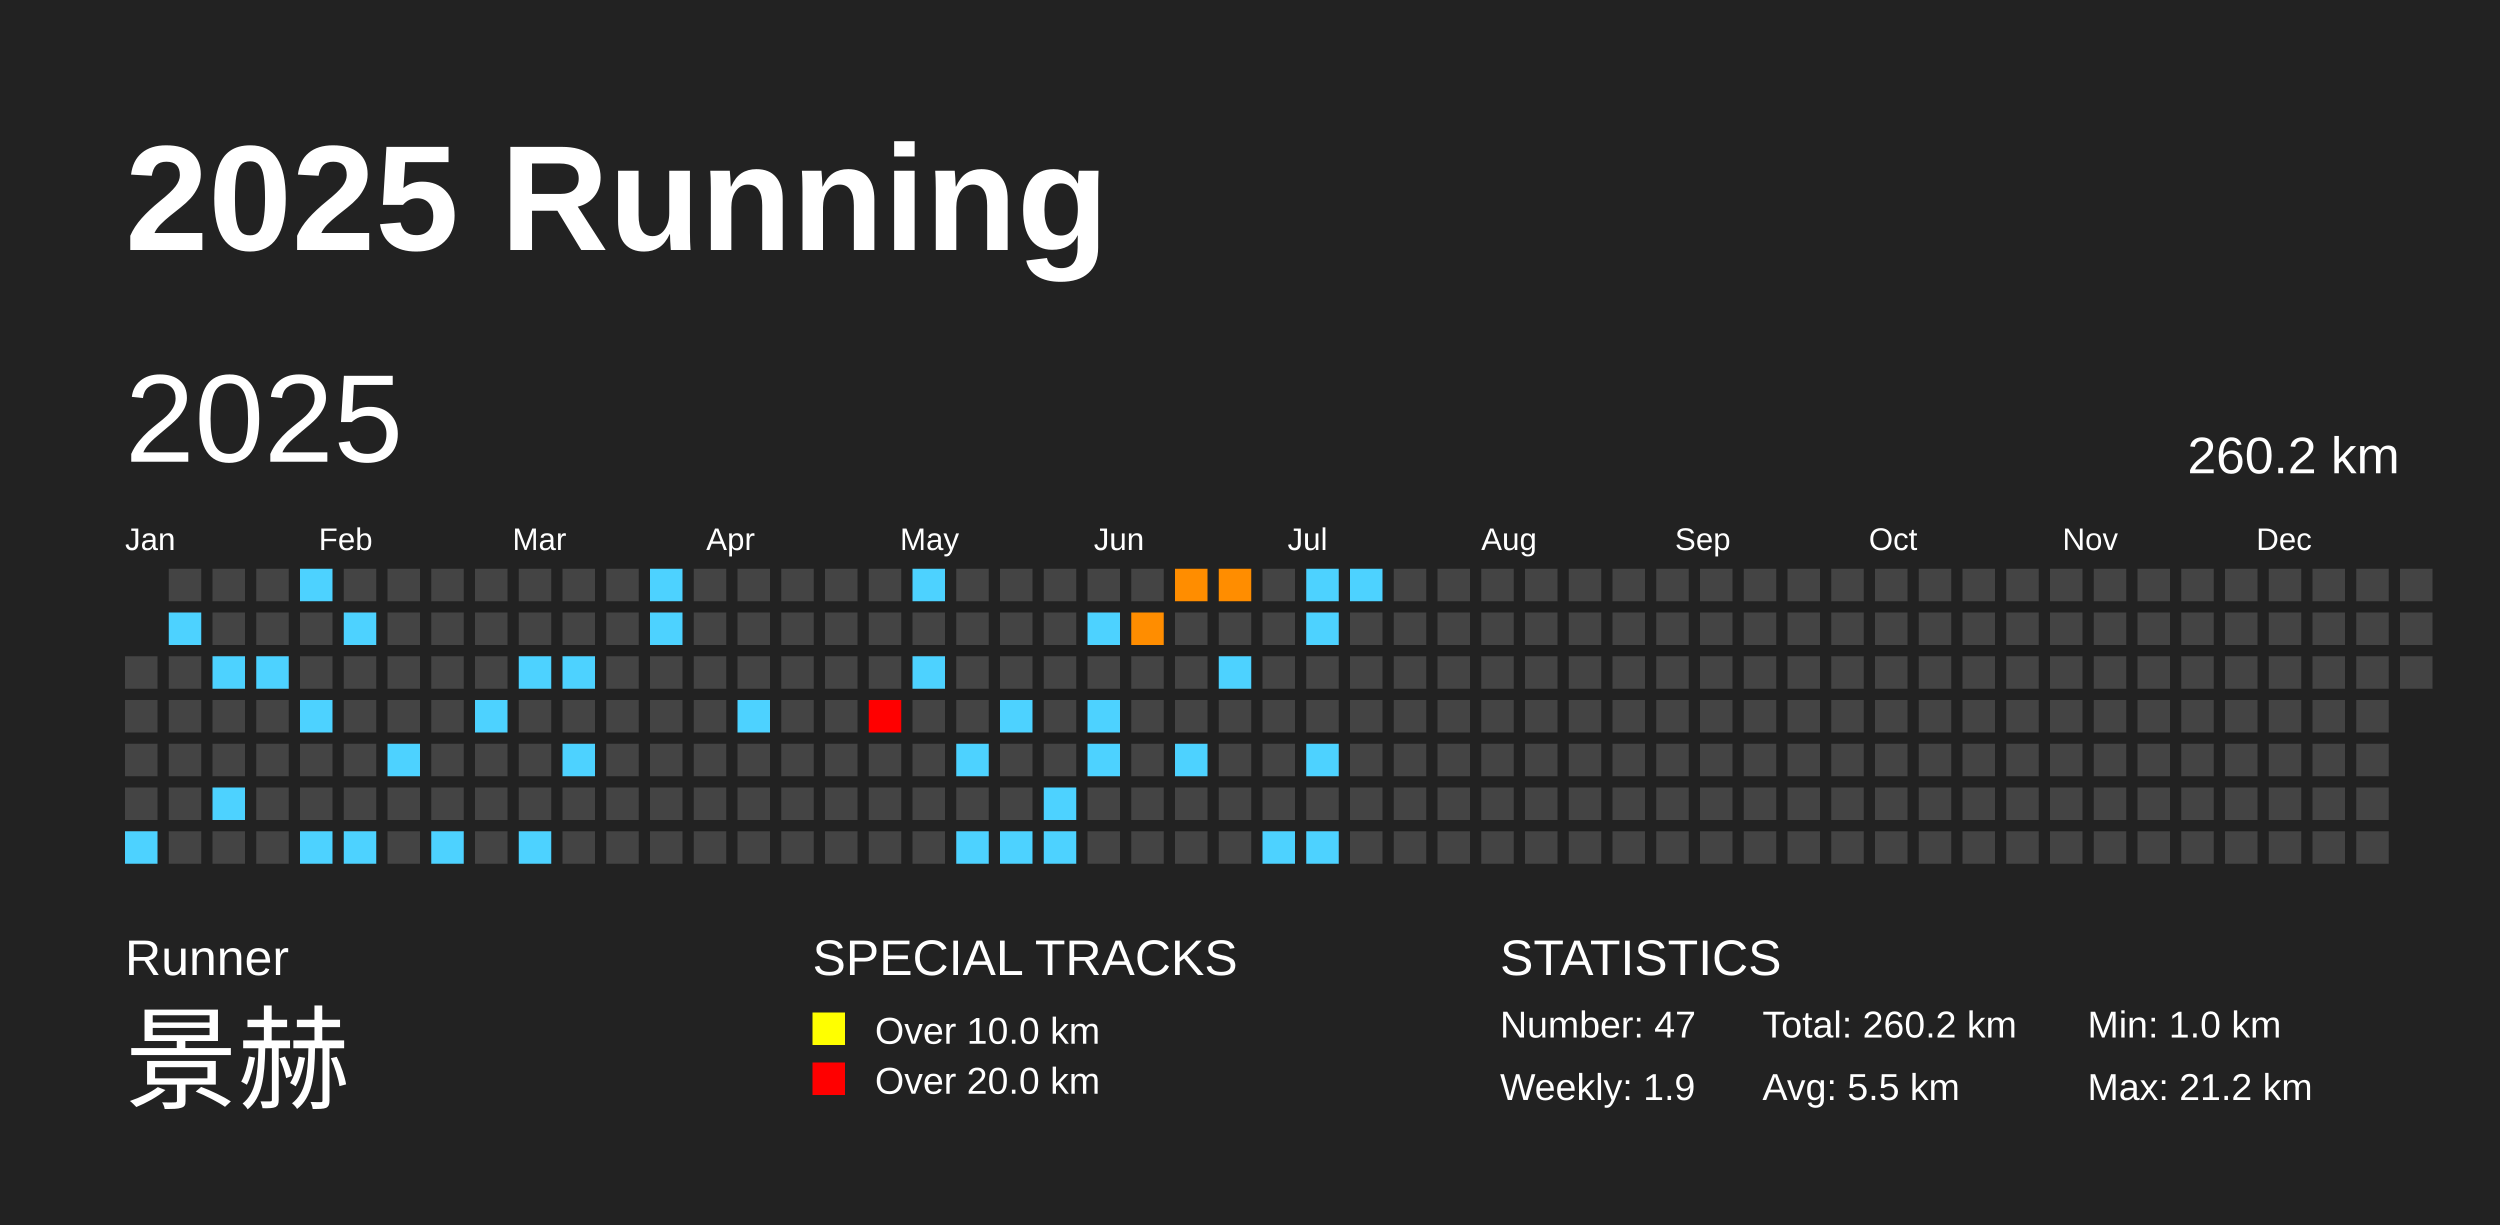
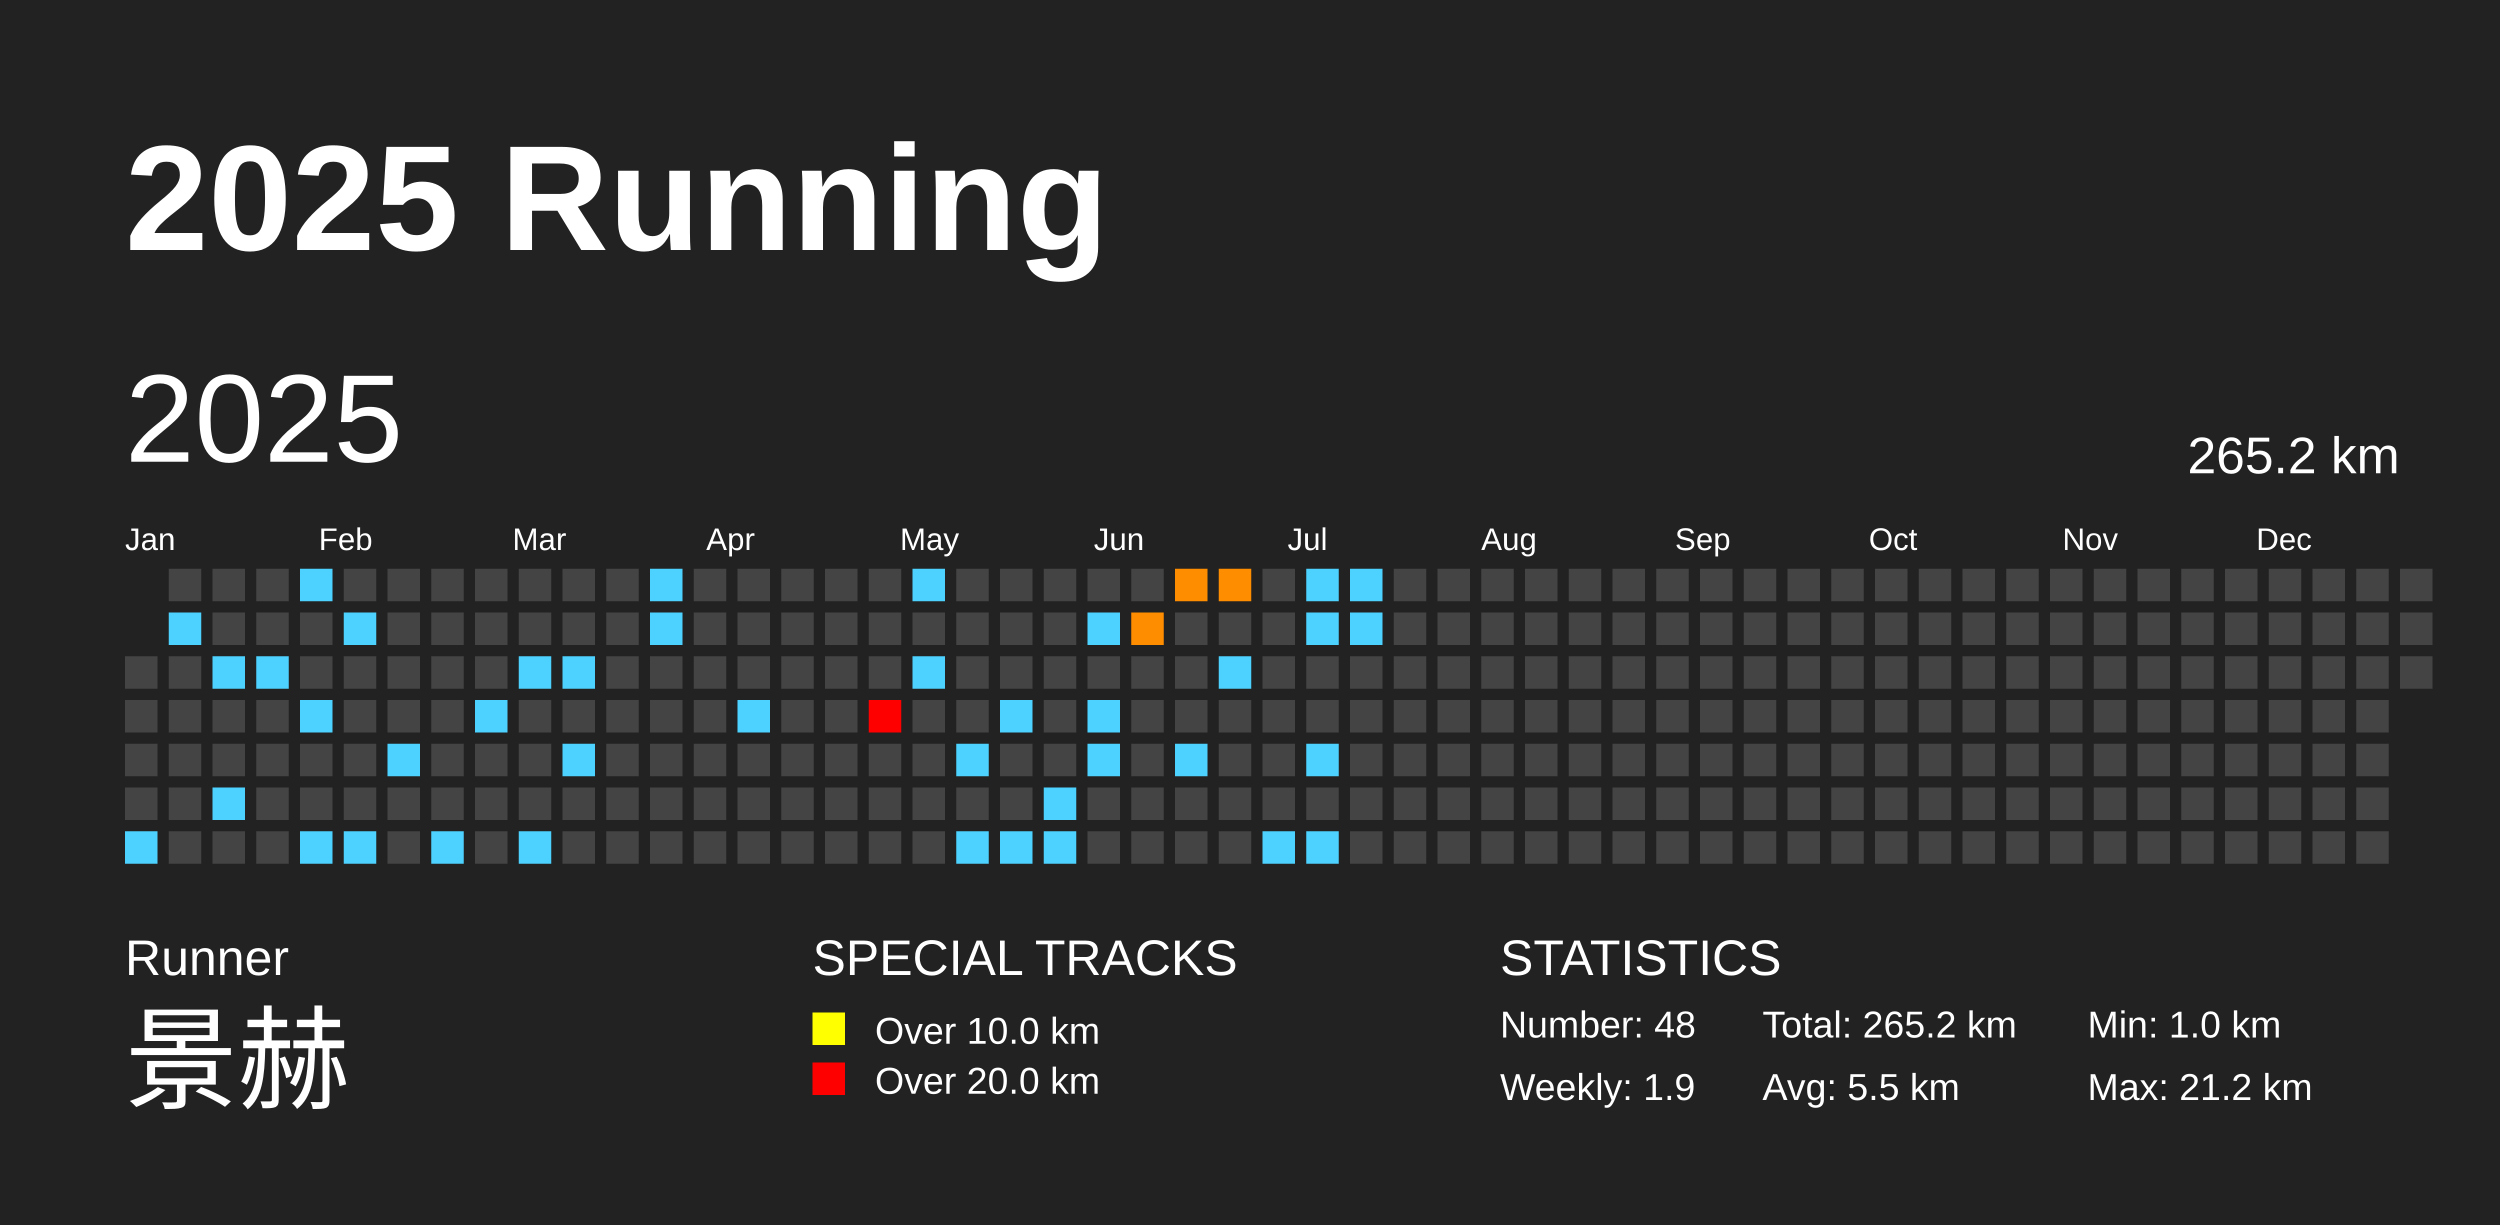
<svg xmlns="http://www.w3.org/2000/svg" baseProfile="full" height="98mm" version="1.1" viewBox="0,0,200,98" width="200mm">
  <defs />
  <rect fill="#222222" height="98" width="200" x="0" y="0" />
  <text fill="#FFFFFF" style="font-size:12px; font-family:Arial; font-weight:bold;" x="10" y="20">2025 Running</text>
  <text fill="#FFFFFF" style="font-size:4px; font-family:Arial" x="10" y="78">Runner</text>
  <text fill="#FFFFFF" style="font-size:9px; font-family:Arial" x="10" y="88">景赫</text>
  <text fill="#FFFFFF" style="font-size:4px; font-family:Arial" x="65" y="78">SPECIAL TRACKS</text>
  <rect fill="yellow" height="2.6" width="2.6" x="65" y="81" />
  <text fill="#FFFFFF" style="font-size:3px; font-family:Arial" x="70" y="83.5">Over 10.0 km</text>
  <rect fill="red" height="2.6" width="2.6" x="65" y="85" />
  <text fill="#FFFFFF" style="font-size:3px; font-family:Arial" x="70" y="87.5">Over 20.0 km</text>
  <text fill="#FFFFFF" style="font-size:4px; font-family:Arial" x="120" y="78">STATISTICS</text>
-   <text fill="#FFFFFF" style="font-size:3px; font-family:Arial" x="120" y="83">Number: 47</text>
+   <text fill="#FFFFFF" style="font-size:3px; font-family:Arial" x="120" y="83">Number: 48</text>
  <text fill="#FFFFFF" style="font-size:3px; font-family:Arial" x="120" y="88">Weekly: 1.9</text>
-   <text fill="#FFFFFF" style="font-size:3px; font-family:Arial" x="141" y="83">Total: 260.2 km</text>
+   <text fill="#FFFFFF" style="font-size:3px; font-family:Arial" x="141" y="83">Total: 265.2 km</text>
  <text fill="#FFFFFF" style="font-size:3px; font-family:Arial" x="141" y="88">Avg: 5.5 km</text>
  <text fill="#FFFFFF" style="font-size:3px; font-family:Arial" x="167" y="83">Min: 1.0 km</text>
  <text fill="#FFFFFF" style="font-size:3px; font-family:Arial" x="167" y="88">Max: 21.2 km</text>
  <text dominant-baseline="hanging" fill="#FFFFFF" style="font-size:10.0px; font-family:Arial;" x="10" y="30">2025</text>
-   <text dominant-baseline="hanging" fill="#FFFFFF" style="font-size:4.125px; font-family:Arial;" x="175" y="35">260.2 km</text>
+   <text dominant-baseline="hanging" fill="#FFFFFF" style="font-size:4.125px; font-family:Arial;" x="175" y="35">265.2 km</text>
  <text fill="#FFFFFF" style="font-size:2.5px; font-family:Arial" x="10.0" y="44">Jan</text>
  <text fill="#FFFFFF" style="font-size:2.5px; font-family:Arial" x="25.5" y="44">Feb</text>
  <text fill="#FFFFFF" style="font-size:2.5px; font-family:Arial" x="41.0" y="44">Mar</text>
  <text fill="#FFFFFF" style="font-size:2.5px; font-family:Arial" x="56.5" y="44">Apr</text>
  <text fill="#FFFFFF" style="font-size:2.5px; font-family:Arial" x="72.0" y="44">May</text>
  <text fill="#FFFFFF" style="font-size:2.5px; font-family:Arial" x="87.5" y="44">Jun</text>
  <text fill="#FFFFFF" style="font-size:2.5px; font-family:Arial" x="103.0" y="44">Jul</text>
  <text fill="#FFFFFF" style="font-size:2.5px; font-family:Arial" x="118.5" y="44">Aug</text>
  <text fill="#FFFFFF" style="font-size:2.5px; font-family:Arial" x="134.0" y="44">Sep</text>
  <text fill="#FFFFFF" style="font-size:2.5px; font-family:Arial" x="149.5" y="44">Oct</text>
  <text fill="#FFFFFF" style="font-size:2.5px; font-family:Arial" x="165.0" y="44">Nov</text>
  <text fill="#FFFFFF" style="font-size:2.5px; font-family:Arial" x="180.5" y="44">Dec</text>
  <rect fill="#444444" height="2.6" width="2.6" x="10.0" y="52.5" />
  <rect fill="#444444" height="2.6" width="2.6" x="10.0" y="56.0" />
  <rect fill="#444444" height="2.6" width="2.6" x="10.0" y="59.5" />
  <rect fill="#444444" height="2.6" width="2.6" x="10.0" y="63.0" />
  <rect fill="#4dd2ff" height="2.6" width="2.6" x="10.0" y="66.5" />
  <rect fill="#444444" height="2.6" width="2.6" x="13.5" y="45.5" />
  <rect fill="#4dd2ff" height="2.6" width="2.6" x="13.5" y="49.0" />
  <rect fill="#444444" height="2.6" width="2.6" x="13.5" y="52.5" />
  <rect fill="#444444" height="2.6" width="2.6" x="13.5" y="56.0" />
  <rect fill="#444444" height="2.6" width="2.6" x="13.5" y="59.5" />
  <rect fill="#444444" height="2.6" width="2.6" x="13.5" y="63.0" />
  <rect fill="#444444" height="2.6" width="2.6" x="13.5" y="66.5" />
  <rect fill="#444444" height="2.6" width="2.6" x="17.0" y="45.5" />
  <rect fill="#444444" height="2.6" width="2.6" x="17.0" y="49.0" />
  <rect fill="#4dd2ff" height="2.6" width="2.6" x="17.0" y="52.5" />
  <rect fill="#444444" height="2.6" width="2.6" x="17.0" y="56.0" />
  <rect fill="#444444" height="2.6" width="2.6" x="17.0" y="59.5" />
  <rect fill="#4dd2ff" height="2.6" width="2.6" x="17.0" y="63.0" />
  <rect fill="#444444" height="2.6" width="2.6" x="17.0" y="66.5" />
  <rect fill="#444444" height="2.6" width="2.6" x="20.5" y="45.5" />
  <rect fill="#444444" height="2.6" width="2.6" x="20.5" y="49.0" />
  <rect fill="#4dd2ff" height="2.6" width="2.6" x="20.5" y="52.5" />
  <rect fill="#444444" height="2.6" width="2.6" x="20.5" y="56.0" />
  <rect fill="#444444" height="2.6" width="2.6" x="20.5" y="59.5" />
  <rect fill="#444444" height="2.6" width="2.6" x="20.5" y="63.0" />
  <rect fill="#444444" height="2.6" width="2.6" x="20.5" y="66.5" />
  <rect fill="#4dd2ff" height="2.6" width="2.6" x="24.0" y="45.5" />
  <rect fill="#444444" height="2.6" width="2.6" x="24.0" y="49.0" />
  <rect fill="#444444" height="2.6" width="2.6" x="24.0" y="52.5" />
  <rect fill="#4dd2ff" height="2.6" width="2.6" x="24.0" y="56.0" />
  <rect fill="#444444" height="2.6" width="2.6" x="24.0" y="59.5" />
  <rect fill="#444444" height="2.6" width="2.6" x="24.0" y="63.0" />
  <rect fill="#4dd2ff" height="2.6" width="2.6" x="24.0" y="66.5" />
  <rect fill="#444444" height="2.6" width="2.6" x="27.5" y="45.5" />
  <rect fill="#4dd2ff" height="2.6" width="2.6" x="27.5" y="49.0" />
  <rect fill="#444444" height="2.6" width="2.6" x="27.5" y="52.5" />
  <rect fill="#444444" height="2.6" width="2.6" x="27.5" y="56.0" />
  <rect fill="#444444" height="2.6" width="2.6" x="27.5" y="59.5" />
  <rect fill="#444444" height="2.6" width="2.6" x="27.5" y="63.0" />
  <rect fill="#4dd2ff" height="2.6" width="2.6" x="27.5" y="66.5" />
  <rect fill="#444444" height="2.6" width="2.6" x="31.0" y="45.5" />
  <rect fill="#444444" height="2.6" width="2.6" x="31.0" y="49.0" />
  <rect fill="#444444" height="2.6" width="2.6" x="31.0" y="52.5" />
  <rect fill="#444444" height="2.6" width="2.6" x="31.0" y="56.0" />
  <rect fill="#4dd2ff" height="2.6" width="2.6" x="31.0" y="59.5" />
  <rect fill="#444444" height="2.6" width="2.6" x="31.0" y="63.0" />
  <rect fill="#444444" height="2.6" width="2.6" x="31.0" y="66.5" />
  <rect fill="#444444" height="2.6" width="2.6" x="34.5" y="45.5" />
  <rect fill="#444444" height="2.6" width="2.6" x="34.5" y="49.0" />
  <rect fill="#444444" height="2.6" width="2.6" x="34.5" y="52.5" />
  <rect fill="#444444" height="2.6" width="2.6" x="34.5" y="56.0" />
  <rect fill="#444444" height="2.6" width="2.6" x="34.5" y="59.5" />
  <rect fill="#444444" height="2.6" width="2.6" x="34.5" y="63.0" />
  <rect fill="#4dd2ff" height="2.6" width="2.6" x="34.5" y="66.5" />
  <rect fill="#444444" height="2.6" width="2.6" x="38.0" y="45.5" />
  <rect fill="#444444" height="2.6" width="2.6" x="38.0" y="49.0" />
  <rect fill="#444444" height="2.6" width="2.6" x="38.0" y="52.5" />
  <rect fill="#4dd2ff" height="2.6" width="2.6" x="38.0" y="56.0" />
  <rect fill="#444444" height="2.6" width="2.6" x="38.0" y="59.5" />
  <rect fill="#444444" height="2.6" width="2.6" x="38.0" y="63.0" />
  <rect fill="#444444" height="2.6" width="2.6" x="38.0" y="66.5" />
  <rect fill="#444444" height="2.6" width="2.6" x="41.5" y="45.5" />
  <rect fill="#444444" height="2.6" width="2.6" x="41.5" y="49.0" />
  <rect fill="#4dd2ff" height="2.6" width="2.6" x="41.5" y="52.5" />
  <rect fill="#444444" height="2.6" width="2.6" x="41.5" y="56.0" />
  <rect fill="#444444" height="2.6" width="2.6" x="41.5" y="59.5" />
  <rect fill="#444444" height="2.6" width="2.6" x="41.5" y="63.0" />
  <rect fill="#4dd2ff" height="2.6" width="2.6" x="41.5" y="66.5" />
  <rect fill="#444444" height="2.6" width="2.6" x="45.0" y="45.5" />
  <rect fill="#444444" height="2.6" width="2.6" x="45.0" y="49.0" />
  <rect fill="#4dd2ff" height="2.6" width="2.6" x="45.0" y="52.5" />
  <rect fill="#444444" height="2.6" width="2.6" x="45.0" y="56.0" />
  <rect fill="#4dd2ff" height="2.6" width="2.6" x="45.0" y="59.5" />
  <rect fill="#444444" height="2.6" width="2.6" x="45.0" y="63.0" />
  <rect fill="#444444" height="2.6" width="2.6" x="45.0" y="66.5" />
  <rect fill="#444444" height="2.6" width="2.6" x="48.5" y="45.5" />
  <rect fill="#444444" height="2.6" width="2.6" x="48.5" y="49.0" />
  <rect fill="#444444" height="2.6" width="2.6" x="48.5" y="52.5" />
  <rect fill="#444444" height="2.6" width="2.6" x="48.5" y="56.0" />
  <rect fill="#444444" height="2.6" width="2.6" x="48.5" y="59.5" />
  <rect fill="#444444" height="2.6" width="2.6" x="48.5" y="63.0" />
  <rect fill="#444444" height="2.6" width="2.6" x="48.5" y="66.5" />
  <rect fill="#4dd2ff" height="2.6" width="2.6" x="52.0" y="45.5" />
  <rect fill="#4dd2ff" height="2.6" width="2.6" x="52.0" y="49.0" />
  <rect fill="#444444" height="2.6" width="2.6" x="52.0" y="52.5" />
  <rect fill="#444444" height="2.6" width="2.6" x="52.0" y="56.0" />
  <rect fill="#444444" height="2.6" width="2.6" x="52.0" y="59.5" />
  <rect fill="#444444" height="2.6" width="2.6" x="52.0" y="63.0" />
  <rect fill="#444444" height="2.6" width="2.6" x="52.0" y="66.5" />
  <rect fill="#444444" height="2.6" width="2.6" x="55.5" y="45.5" />
  <rect fill="#444444" height="2.6" width="2.6" x="55.5" y="49.0" />
  <rect fill="#444444" height="2.6" width="2.6" x="55.5" y="52.5" />
  <rect fill="#444444" height="2.6" width="2.6" x="55.5" y="56.0" />
  <rect fill="#444444" height="2.6" width="2.6" x="55.5" y="59.5" />
  <rect fill="#444444" height="2.6" width="2.6" x="55.5" y="63.0" />
  <rect fill="#444444" height="2.6" width="2.6" x="55.5" y="66.5" />
  <rect fill="#444444" height="2.6" width="2.6" x="59.0" y="45.5" />
  <rect fill="#444444" height="2.6" width="2.6" x="59.0" y="49.0" />
  <rect fill="#444444" height="2.6" width="2.6" x="59.0" y="52.5" />
  <rect fill="#4dd2ff" height="2.6" width="2.6" x="59.0" y="56.0" />
  <rect fill="#444444" height="2.6" width="2.6" x="59.0" y="59.5" />
  <rect fill="#444444" height="2.6" width="2.6" x="59.0" y="63.0" />
  <rect fill="#444444" height="2.6" width="2.6" x="59.0" y="66.5" />
  <rect fill="#444444" height="2.6" width="2.6" x="62.5" y="45.5" />
  <rect fill="#444444" height="2.6" width="2.6" x="62.5" y="49.0" />
  <rect fill="#444444" height="2.6" width="2.6" x="62.5" y="52.5" />
  <rect fill="#444444" height="2.6" width="2.6" x="62.5" y="56.0" />
  <rect fill="#444444" height="2.6" width="2.6" x="62.5" y="59.5" />
  <rect fill="#444444" height="2.6" width="2.6" x="62.5" y="63.0" />
  <rect fill="#444444" height="2.6" width="2.6" x="62.5" y="66.5" />
  <rect fill="#444444" height="2.6" width="2.6" x="66.0" y="45.5" />
  <rect fill="#444444" height="2.6" width="2.6" x="66.0" y="49.0" />
  <rect fill="#444444" height="2.6" width="2.6" x="66.0" y="52.5" />
  <rect fill="#444444" height="2.6" width="2.6" x="66.0" y="56.0" />
  <rect fill="#444444" height="2.6" width="2.6" x="66.0" y="59.5" />
  <rect fill="#444444" height="2.6" width="2.6" x="66.0" y="63.0" />
  <rect fill="#444444" height="2.6" width="2.6" x="66.0" y="66.5" />
  <rect fill="#444444" height="2.6" width="2.6" x="69.5" y="45.5" />
  <rect fill="#444444" height="2.6" width="2.6" x="69.5" y="49.0" />
  <rect fill="#444444" height="2.6" width="2.6" x="69.5" y="52.5" />
  <rect fill="red" height="2.6" width="2.6" x="69.5" y="56.0" />
  <rect fill="#444444" height="2.6" width="2.6" x="69.5" y="59.5" />
  <rect fill="#444444" height="2.6" width="2.6" x="69.5" y="63.0" />
  <rect fill="#444444" height="2.6" width="2.6" x="69.5" y="66.5" />
  <rect fill="#4dd2ff" height="2.6" width="2.6" x="73.0" y="45.5" />
  <rect fill="#444444" height="2.6" width="2.6" x="73.0" y="49.0" />
  <rect fill="#4dd2ff" height="2.6" width="2.6" x="73.0" y="52.5" />
  <rect fill="#444444" height="2.6" width="2.6" x="73.0" y="56.0" />
  <rect fill="#444444" height="2.6" width="2.6" x="73.0" y="59.5" />
  <rect fill="#444444" height="2.6" width="2.6" x="73.0" y="63.0" />
  <rect fill="#444444" height="2.6" width="2.6" x="73.0" y="66.5" />
  <rect fill="#444444" height="2.6" width="2.6" x="76.5" y="45.5" />
  <rect fill="#444444" height="2.6" width="2.6" x="76.5" y="49.0" />
  <rect fill="#444444" height="2.6" width="2.6" x="76.5" y="52.5" />
  <rect fill="#444444" height="2.6" width="2.6" x="76.5" y="56.0" />
  <rect fill="#4dd2ff" height="2.6" width="2.6" x="76.5" y="59.5" />
  <rect fill="#444444" height="2.6" width="2.6" x="76.5" y="63.0" />
  <rect fill="#4dd2ff" height="2.6" width="2.6" x="76.5" y="66.5" />
  <rect fill="#444444" height="2.6" width="2.6" x="80.0" y="45.5" />
  <rect fill="#444444" height="2.6" width="2.6" x="80.0" y="49.0" />
  <rect fill="#444444" height="2.6" width="2.6" x="80.0" y="52.5" />
  <rect fill="#4dd2ff" height="2.6" width="2.6" x="80.0" y="56.0" />
  <rect fill="#444444" height="2.6" width="2.6" x="80.0" y="59.5" />
  <rect fill="#444444" height="2.6" width="2.6" x="80.0" y="63.0" />
  <rect fill="#4dd2ff" height="2.6" width="2.6" x="80.0" y="66.5" />
  <rect fill="#444444" height="2.6" width="2.6" x="83.5" y="45.5" />
  <rect fill="#444444" height="2.6" width="2.6" x="83.5" y="49.0" />
  <rect fill="#444444" height="2.6" width="2.6" x="83.5" y="52.5" />
  <rect fill="#444444" height="2.6" width="2.6" x="83.5" y="56.0" />
  <rect fill="#444444" height="2.6" width="2.6" x="83.5" y="59.5" />
  <rect fill="#4dd2ff" height="2.6" width="2.6" x="83.5" y="63.0" />
  <rect fill="#4dd2ff" height="2.6" width="2.6" x="83.5" y="66.5" />
  <rect fill="#444444" height="2.6" width="2.6" x="87.0" y="45.5" />
  <rect fill="#4dd2ff" height="2.6" width="2.6" x="87.0" y="49.0" />
  <rect fill="#444444" height="2.6" width="2.6" x="87.0" y="52.5" />
  <rect fill="#4dd2ff" height="2.6" width="2.6" x="87.0" y="56.0" />
  <rect fill="#4dd2ff" height="2.6" width="2.6" x="87.0" y="59.5" />
  <rect fill="#444444" height="2.6" width="2.6" x="87.0" y="63.0" />
  <rect fill="#444444" height="2.6" width="2.6" x="87.0" y="66.5" />
  <rect fill="#444444" height="2.6" width="2.6" x="90.5" y="45.5" />
  <rect fill="#ff8d00" height="2.6" width="2.6" x="90.5" y="49.0" />
  <rect fill="#444444" height="2.6" width="2.6" x="90.5" y="52.5" />
  <rect fill="#444444" height="2.6" width="2.6" x="90.5" y="56.0" />
  <rect fill="#444444" height="2.6" width="2.6" x="90.5" y="59.5" />
  <rect fill="#444444" height="2.6" width="2.6" x="90.5" y="63.0" />
  <rect fill="#444444" height="2.6" width="2.6" x="90.5" y="66.5" />
  <rect fill="#ff8d00" height="2.6" width="2.6" x="94.0" y="45.5" />
  <rect fill="#444444" height="2.6" width="2.6" x="94.0" y="49.0" />
  <rect fill="#444444" height="2.6" width="2.6" x="94.0" y="52.5" />
  <rect fill="#444444" height="2.6" width="2.6" x="94.0" y="56.0" />
  <rect fill="#4dd2ff" height="2.6" width="2.6" x="94.0" y="59.5" />
  <rect fill="#444444" height="2.6" width="2.6" x="94.0" y="63.0" />
  <rect fill="#444444" height="2.6" width="2.6" x="94.0" y="66.5" />
  <rect fill="#ff8d00" height="2.6" width="2.6" x="97.5" y="45.5" />
  <rect fill="#444444" height="2.6" width="2.6" x="97.5" y="49.0" />
  <rect fill="#4dd2ff" height="2.6" width="2.6" x="97.5" y="52.5" />
  <rect fill="#444444" height="2.6" width="2.6" x="97.5" y="56.0" />
  <rect fill="#444444" height="2.6" width="2.6" x="97.5" y="59.5" />
  <rect fill="#444444" height="2.6" width="2.6" x="97.5" y="63.0" />
  <rect fill="#444444" height="2.6" width="2.6" x="97.5" y="66.5" />
  <rect fill="#444444" height="2.6" width="2.6" x="101.0" y="45.5" />
  <rect fill="#444444" height="2.6" width="2.6" x="101.0" y="49.0" />
  <rect fill="#444444" height="2.6" width="2.6" x="101.0" y="52.5" />
  <rect fill="#444444" height="2.6" width="2.6" x="101.0" y="56.0" />
  <rect fill="#444444" height="2.6" width="2.6" x="101.0" y="59.5" />
  <rect fill="#444444" height="2.6" width="2.6" x="101.0" y="63.0" />
  <rect fill="#4dd2ff" height="2.6" width="2.6" x="101.0" y="66.5" />
  <rect fill="#4dd2ff" height="2.6" width="2.6" x="104.5" y="45.5" />
  <rect fill="#4dd2ff" height="2.6" width="2.6" x="104.5" y="49.0" />
  <rect fill="#444444" height="2.6" width="2.6" x="104.5" y="52.5" />
  <rect fill="#444444" height="2.6" width="2.6" x="104.5" y="56.0" />
  <rect fill="#4dd2ff" height="2.6" width="2.6" x="104.5" y="59.5" />
  <rect fill="#444444" height="2.6" width="2.6" x="104.5" y="63.0" />
  <rect fill="#4dd2ff" height="2.6" width="2.6" x="104.5" y="66.5" />
  <rect fill="#4dd2ff" height="2.6" width="2.6" x="108.0" y="45.5" />
-   <rect fill="#444444" height="2.6" width="2.6" x="108.0" y="49.0" />
+   <rect fill="#4dd2ff" height="2.6" width="2.6" x="108.0" y="49.0" />
  <rect fill="#444444" height="2.6" width="2.6" x="108.0" y="52.5" />
  <rect fill="#444444" height="2.6" width="2.6" x="108.0" y="56.0" />
  <rect fill="#444444" height="2.6" width="2.6" x="108.0" y="59.5" />
  <rect fill="#444444" height="2.6" width="2.6" x="108.0" y="63.0" />
  <rect fill="#444444" height="2.6" width="2.6" x="108.0" y="66.5" />
  <rect fill="#444444" height="2.6" width="2.6" x="111.5" y="45.5" />
  <rect fill="#444444" height="2.6" width="2.6" x="111.5" y="49.0" />
  <rect fill="#444444" height="2.6" width="2.6" x="111.5" y="52.5" />
  <rect fill="#444444" height="2.6" width="2.6" x="111.5" y="56.0" />
  <rect fill="#444444" height="2.6" width="2.6" x="111.5" y="59.5" />
  <rect fill="#444444" height="2.6" width="2.6" x="111.5" y="63.0" />
  <rect fill="#444444" height="2.6" width="2.6" x="111.5" y="66.5" />
  <rect fill="#444444" height="2.6" width="2.6" x="115.0" y="45.5" />
  <rect fill="#444444" height="2.6" width="2.6" x="115.0" y="49.0" />
  <rect fill="#444444" height="2.6" width="2.6" x="115.0" y="52.5" />
  <rect fill="#444444" height="2.6" width="2.6" x="115.0" y="56.0" />
  <rect fill="#444444" height="2.6" width="2.6" x="115.0" y="59.5" />
  <rect fill="#444444" height="2.6" width="2.6" x="115.0" y="63.0" />
  <rect fill="#444444" height="2.6" width="2.6" x="115.0" y="66.5" />
  <rect fill="#444444" height="2.6" width="2.6" x="118.5" y="45.5" />
  <rect fill="#444444" height="2.6" width="2.6" x="118.5" y="49.0" />
  <rect fill="#444444" height="2.6" width="2.6" x="118.5" y="52.5" />
  <rect fill="#444444" height="2.6" width="2.6" x="118.5" y="56.0" />
  <rect fill="#444444" height="2.6" width="2.6" x="118.5" y="59.5" />
  <rect fill="#444444" height="2.6" width="2.6" x="118.5" y="63.0" />
  <rect fill="#444444" height="2.6" width="2.6" x="118.5" y="66.5" />
  <rect fill="#444444" height="2.6" width="2.6" x="122.0" y="45.5" />
  <rect fill="#444444" height="2.6" width="2.6" x="122.0" y="49.0" />
  <rect fill="#444444" height="2.6" width="2.6" x="122.0" y="52.5" />
  <rect fill="#444444" height="2.6" width="2.6" x="122.0" y="56.0" />
  <rect fill="#444444" height="2.6" width="2.6" x="122.0" y="59.5" />
  <rect fill="#444444" height="2.6" width="2.6" x="122.0" y="63.0" />
  <rect fill="#444444" height="2.6" width="2.6" x="122.0" y="66.5" />
  <rect fill="#444444" height="2.6" width="2.6" x="125.5" y="45.5" />
  <rect fill="#444444" height="2.6" width="2.6" x="125.5" y="49.0" />
  <rect fill="#444444" height="2.6" width="2.6" x="125.5" y="52.5" />
  <rect fill="#444444" height="2.6" width="2.6" x="125.5" y="56.0" />
  <rect fill="#444444" height="2.6" width="2.6" x="125.5" y="59.5" />
  <rect fill="#444444" height="2.6" width="2.6" x="125.5" y="63.0" />
  <rect fill="#444444" height="2.6" width="2.6" x="125.5" y="66.5" />
  <rect fill="#444444" height="2.6" width="2.6" x="129.0" y="45.5" />
  <rect fill="#444444" height="2.6" width="2.6" x="129.0" y="49.0" />
  <rect fill="#444444" height="2.6" width="2.6" x="129.0" y="52.5" />
  <rect fill="#444444" height="2.6" width="2.6" x="129.0" y="56.0" />
  <rect fill="#444444" height="2.6" width="2.6" x="129.0" y="59.5" />
  <rect fill="#444444" height="2.6" width="2.6" x="129.0" y="63.0" />
  <rect fill="#444444" height="2.6" width="2.6" x="129.0" y="66.5" />
  <rect fill="#444444" height="2.6" width="2.6" x="132.5" y="45.5" />
  <rect fill="#444444" height="2.6" width="2.6" x="132.5" y="49.0" />
  <rect fill="#444444" height="2.6" width="2.6" x="132.5" y="52.5" />
  <rect fill="#444444" height="2.6" width="2.6" x="132.5" y="56.0" />
  <rect fill="#444444" height="2.6" width="2.6" x="132.5" y="59.5" />
  <rect fill="#444444" height="2.6" width="2.6" x="132.5" y="63.0" />
  <rect fill="#444444" height="2.6" width="2.6" x="132.5" y="66.5" />
  <rect fill="#444444" height="2.6" width="2.6" x="136.0" y="45.5" />
  <rect fill="#444444" height="2.6" width="2.6" x="136.0" y="49.0" />
  <rect fill="#444444" height="2.6" width="2.6" x="136.0" y="52.5" />
  <rect fill="#444444" height="2.6" width="2.6" x="136.0" y="56.0" />
  <rect fill="#444444" height="2.6" width="2.6" x="136.0" y="59.5" />
  <rect fill="#444444" height="2.6" width="2.6" x="136.0" y="63.0" />
  <rect fill="#444444" height="2.6" width="2.6" x="136.0" y="66.5" />
  <rect fill="#444444" height="2.6" width="2.6" x="139.5" y="45.5" />
  <rect fill="#444444" height="2.6" width="2.6" x="139.5" y="49.0" />
  <rect fill="#444444" height="2.6" width="2.6" x="139.5" y="52.5" />
  <rect fill="#444444" height="2.6" width="2.6" x="139.5" y="56.0" />
  <rect fill="#444444" height="2.6" width="2.6" x="139.5" y="59.5" />
  <rect fill="#444444" height="2.6" width="2.6" x="139.5" y="63.0" />
  <rect fill="#444444" height="2.6" width="2.6" x="139.5" y="66.5" />
  <rect fill="#444444" height="2.6" width="2.6" x="143.0" y="45.5" />
  <rect fill="#444444" height="2.6" width="2.6" x="143.0" y="49.0" />
  <rect fill="#444444" height="2.6" width="2.6" x="143.0" y="52.5" />
  <rect fill="#444444" height="2.6" width="2.6" x="143.0" y="56.0" />
  <rect fill="#444444" height="2.6" width="2.6" x="143.0" y="59.5" />
  <rect fill="#444444" height="2.6" width="2.6" x="143.0" y="63.0" />
  <rect fill="#444444" height="2.6" width="2.6" x="143.0" y="66.5" />
  <rect fill="#444444" height="2.6" width="2.6" x="146.5" y="45.5" />
  <rect fill="#444444" height="2.6" width="2.6" x="146.5" y="49.0" />
  <rect fill="#444444" height="2.6" width="2.6" x="146.5" y="52.5" />
  <rect fill="#444444" height="2.6" width="2.6" x="146.5" y="56.0" />
  <rect fill="#444444" height="2.6" width="2.6" x="146.5" y="59.5" />
  <rect fill="#444444" height="2.6" width="2.6" x="146.5" y="63.0" />
  <rect fill="#444444" height="2.6" width="2.6" x="146.5" y="66.5" />
  <rect fill="#444444" height="2.6" width="2.6" x="150.0" y="45.5" />
  <rect fill="#444444" height="2.6" width="2.6" x="150.0" y="49.0" />
  <rect fill="#444444" height="2.6" width="2.6" x="150.0" y="52.5" />
  <rect fill="#444444" height="2.6" width="2.6" x="150.0" y="56.0" />
  <rect fill="#444444" height="2.6" width="2.6" x="150.0" y="59.5" />
  <rect fill="#444444" height="2.6" width="2.6" x="150.0" y="63.0" />
  <rect fill="#444444" height="2.6" width="2.6" x="150.0" y="66.5" />
  <rect fill="#444444" height="2.6" width="2.6" x="153.5" y="45.5" />
  <rect fill="#444444" height="2.6" width="2.6" x="153.5" y="49.0" />
  <rect fill="#444444" height="2.6" width="2.6" x="153.5" y="52.5" />
  <rect fill="#444444" height="2.6" width="2.6" x="153.5" y="56.0" />
  <rect fill="#444444" height="2.6" width="2.6" x="153.5" y="59.5" />
  <rect fill="#444444" height="2.6" width="2.6" x="153.5" y="63.0" />
  <rect fill="#444444" height="2.6" width="2.6" x="153.5" y="66.5" />
  <rect fill="#444444" height="2.6" width="2.6" x="157.0" y="45.5" />
  <rect fill="#444444" height="2.6" width="2.6" x="157.0" y="49.0" />
  <rect fill="#444444" height="2.6" width="2.6" x="157.0" y="52.5" />
  <rect fill="#444444" height="2.6" width="2.6" x="157.0" y="56.0" />
  <rect fill="#444444" height="2.6" width="2.6" x="157.0" y="59.5" />
  <rect fill="#444444" height="2.6" width="2.6" x="157.0" y="63.0" />
  <rect fill="#444444" height="2.6" width="2.6" x="157.0" y="66.5" />
  <rect fill="#444444" height="2.6" width="2.6" x="160.5" y="45.5" />
  <rect fill="#444444" height="2.6" width="2.6" x="160.5" y="49.0" />
  <rect fill="#444444" height="2.6" width="2.6" x="160.5" y="52.5" />
  <rect fill="#444444" height="2.6" width="2.6" x="160.5" y="56.0" />
  <rect fill="#444444" height="2.6" width="2.6" x="160.5" y="59.5" />
  <rect fill="#444444" height="2.6" width="2.6" x="160.5" y="63.0" />
  <rect fill="#444444" height="2.6" width="2.6" x="160.5" y="66.5" />
  <rect fill="#444444" height="2.6" width="2.6" x="164.0" y="45.5" />
  <rect fill="#444444" height="2.6" width="2.6" x="164.0" y="49.0" />
  <rect fill="#444444" height="2.6" width="2.6" x="164.0" y="52.5" />
  <rect fill="#444444" height="2.6" width="2.6" x="164.0" y="56.0" />
  <rect fill="#444444" height="2.6" width="2.6" x="164.0" y="59.5" />
  <rect fill="#444444" height="2.6" width="2.6" x="164.0" y="63.0" />
  <rect fill="#444444" height="2.6" width="2.6" x="164.0" y="66.5" />
  <rect fill="#444444" height="2.6" width="2.6" x="167.5" y="45.5" />
  <rect fill="#444444" height="2.6" width="2.6" x="167.5" y="49.0" />
  <rect fill="#444444" height="2.6" width="2.6" x="167.5" y="52.5" />
  <rect fill="#444444" height="2.6" width="2.6" x="167.5" y="56.0" />
  <rect fill="#444444" height="2.6" width="2.6" x="167.5" y="59.5" />
  <rect fill="#444444" height="2.6" width="2.6" x="167.5" y="63.0" />
  <rect fill="#444444" height="2.6" width="2.6" x="167.5" y="66.5" />
  <rect fill="#444444" height="2.6" width="2.6" x="171.0" y="45.5" />
  <rect fill="#444444" height="2.6" width="2.6" x="171.0" y="49.0" />
  <rect fill="#444444" height="2.6" width="2.6" x="171.0" y="52.5" />
  <rect fill="#444444" height="2.6" width="2.6" x="171.0" y="56.0" />
  <rect fill="#444444" height="2.6" width="2.6" x="171.0" y="59.5" />
  <rect fill="#444444" height="2.6" width="2.6" x="171.0" y="63.0" />
  <rect fill="#444444" height="2.6" width="2.6" x="171.0" y="66.5" />
  <rect fill="#444444" height="2.6" width="2.6" x="174.5" y="45.5" />
  <rect fill="#444444" height="2.6" width="2.6" x="174.5" y="49.0" />
  <rect fill="#444444" height="2.6" width="2.6" x="174.5" y="52.5" />
  <rect fill="#444444" height="2.6" width="2.6" x="174.5" y="56.0" />
  <rect fill="#444444" height="2.6" width="2.6" x="174.5" y="59.5" />
  <rect fill="#444444" height="2.6" width="2.6" x="174.5" y="63.0" />
  <rect fill="#444444" height="2.6" width="2.6" x="174.5" y="66.5" />
  <rect fill="#444444" height="2.6" width="2.6" x="178.0" y="45.5" />
  <rect fill="#444444" height="2.6" width="2.6" x="178.0" y="49.0" />
  <rect fill="#444444" height="2.6" width="2.6" x="178.0" y="52.5" />
  <rect fill="#444444" height="2.6" width="2.6" x="178.0" y="56.0" />
  <rect fill="#444444" height="2.6" width="2.6" x="178.0" y="59.5" />
  <rect fill="#444444" height="2.6" width="2.6" x="178.0" y="63.0" />
  <rect fill="#444444" height="2.6" width="2.6" x="178.0" y="66.5" />
  <rect fill="#444444" height="2.6" width="2.6" x="181.5" y="45.5" />
  <rect fill="#444444" height="2.6" width="2.6" x="181.5" y="49.0" />
  <rect fill="#444444" height="2.6" width="2.6" x="181.5" y="52.5" />
  <rect fill="#444444" height="2.6" width="2.6" x="181.5" y="56.0" />
  <rect fill="#444444" height="2.6" width="2.6" x="181.5" y="59.5" />
  <rect fill="#444444" height="2.6" width="2.6" x="181.5" y="63.0" />
  <rect fill="#444444" height="2.6" width="2.6" x="181.5" y="66.5" />
  <rect fill="#444444" height="2.6" width="2.6" x="185.0" y="45.5" />
  <rect fill="#444444" height="2.6" width="2.6" x="185.0" y="49.0" />
  <rect fill="#444444" height="2.6" width="2.6" x="185.0" y="52.5" />
  <rect fill="#444444" height="2.6" width="2.6" x="185.0" y="56.0" />
  <rect fill="#444444" height="2.6" width="2.6" x="185.0" y="59.5" />
  <rect fill="#444444" height="2.6" width="2.6" x="185.0" y="63.0" />
  <rect fill="#444444" height="2.6" width="2.6" x="185.0" y="66.5" />
  <rect fill="#444444" height="2.6" width="2.6" x="188.5" y="45.5" />
  <rect fill="#444444" height="2.6" width="2.6" x="188.5" y="49.0" />
  <rect fill="#444444" height="2.6" width="2.6" x="188.5" y="52.5" />
  <rect fill="#444444" height="2.6" width="2.6" x="188.5" y="56.0" />
  <rect fill="#444444" height="2.6" width="2.6" x="188.5" y="59.5" />
  <rect fill="#444444" height="2.6" width="2.6" x="188.5" y="63.0" />
  <rect fill="#444444" height="2.6" width="2.6" x="188.5" y="66.5" />
  <rect fill="#444444" height="2.6" width="2.6" x="192.0" y="45.5" />
  <rect fill="#444444" height="2.6" width="2.6" x="192.0" y="49.0" />
  <rect fill="#444444" height="2.6" width="2.6" x="192.0" y="52.5" />
</svg>
